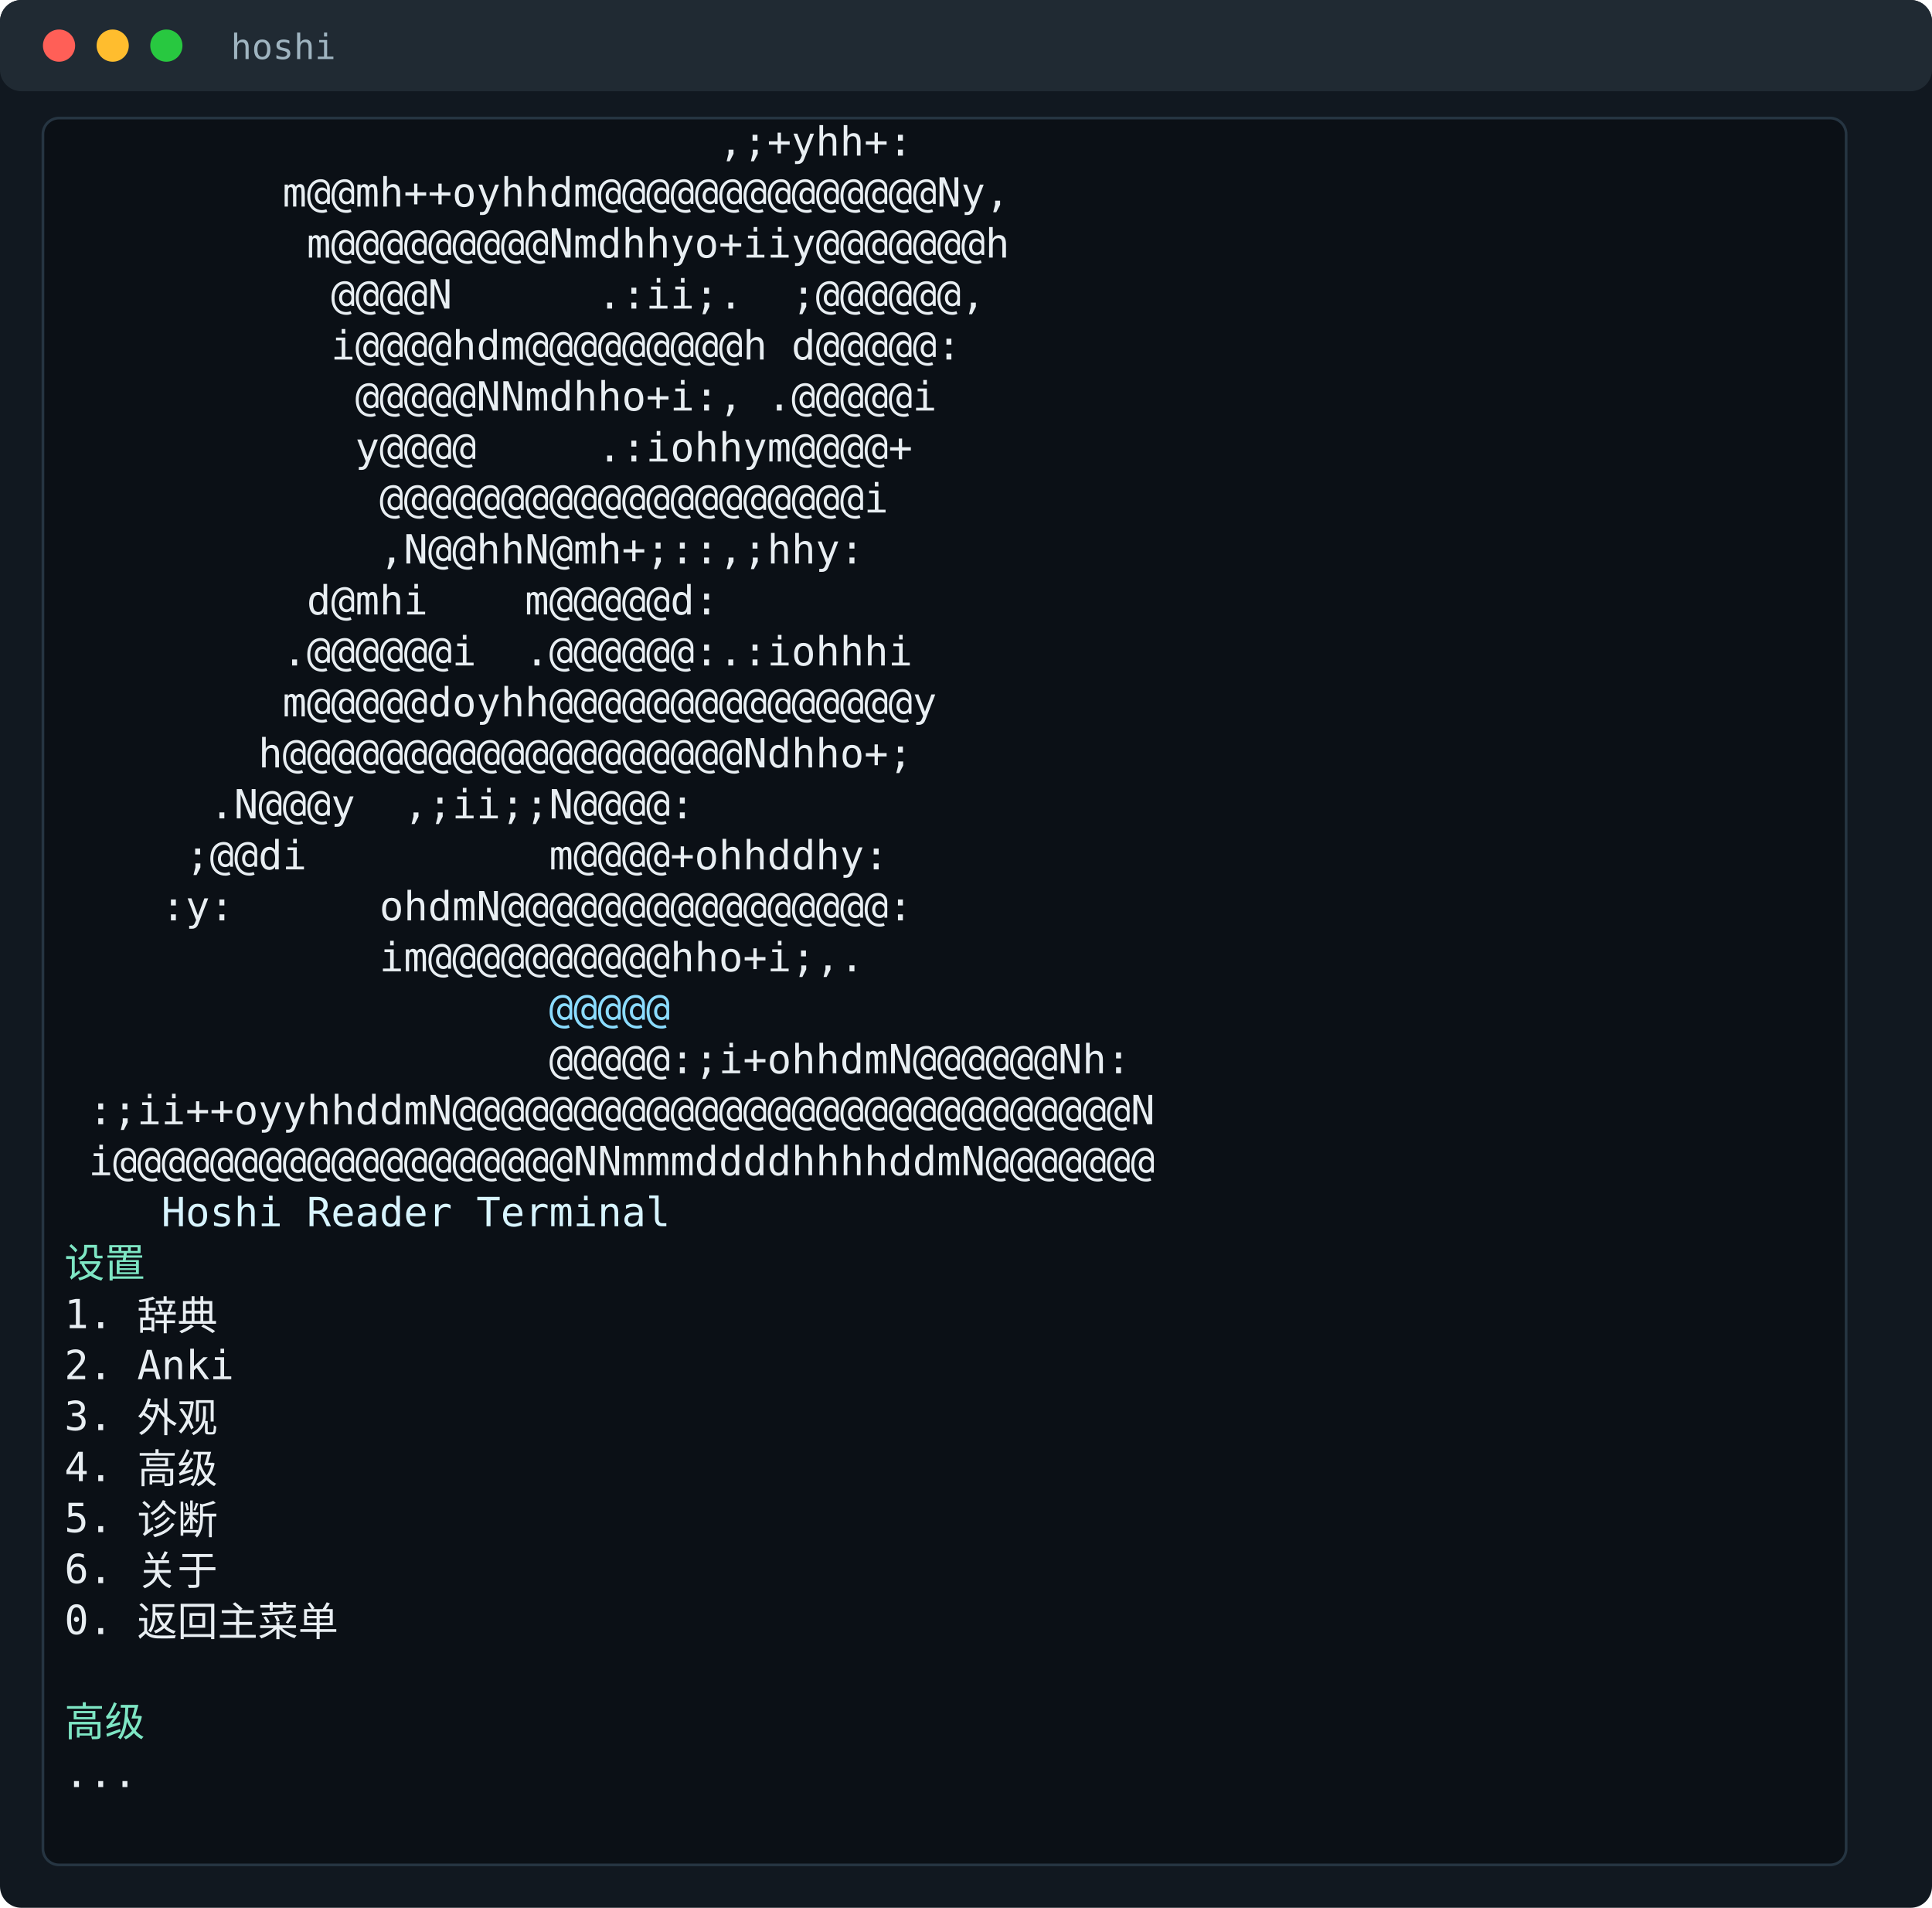
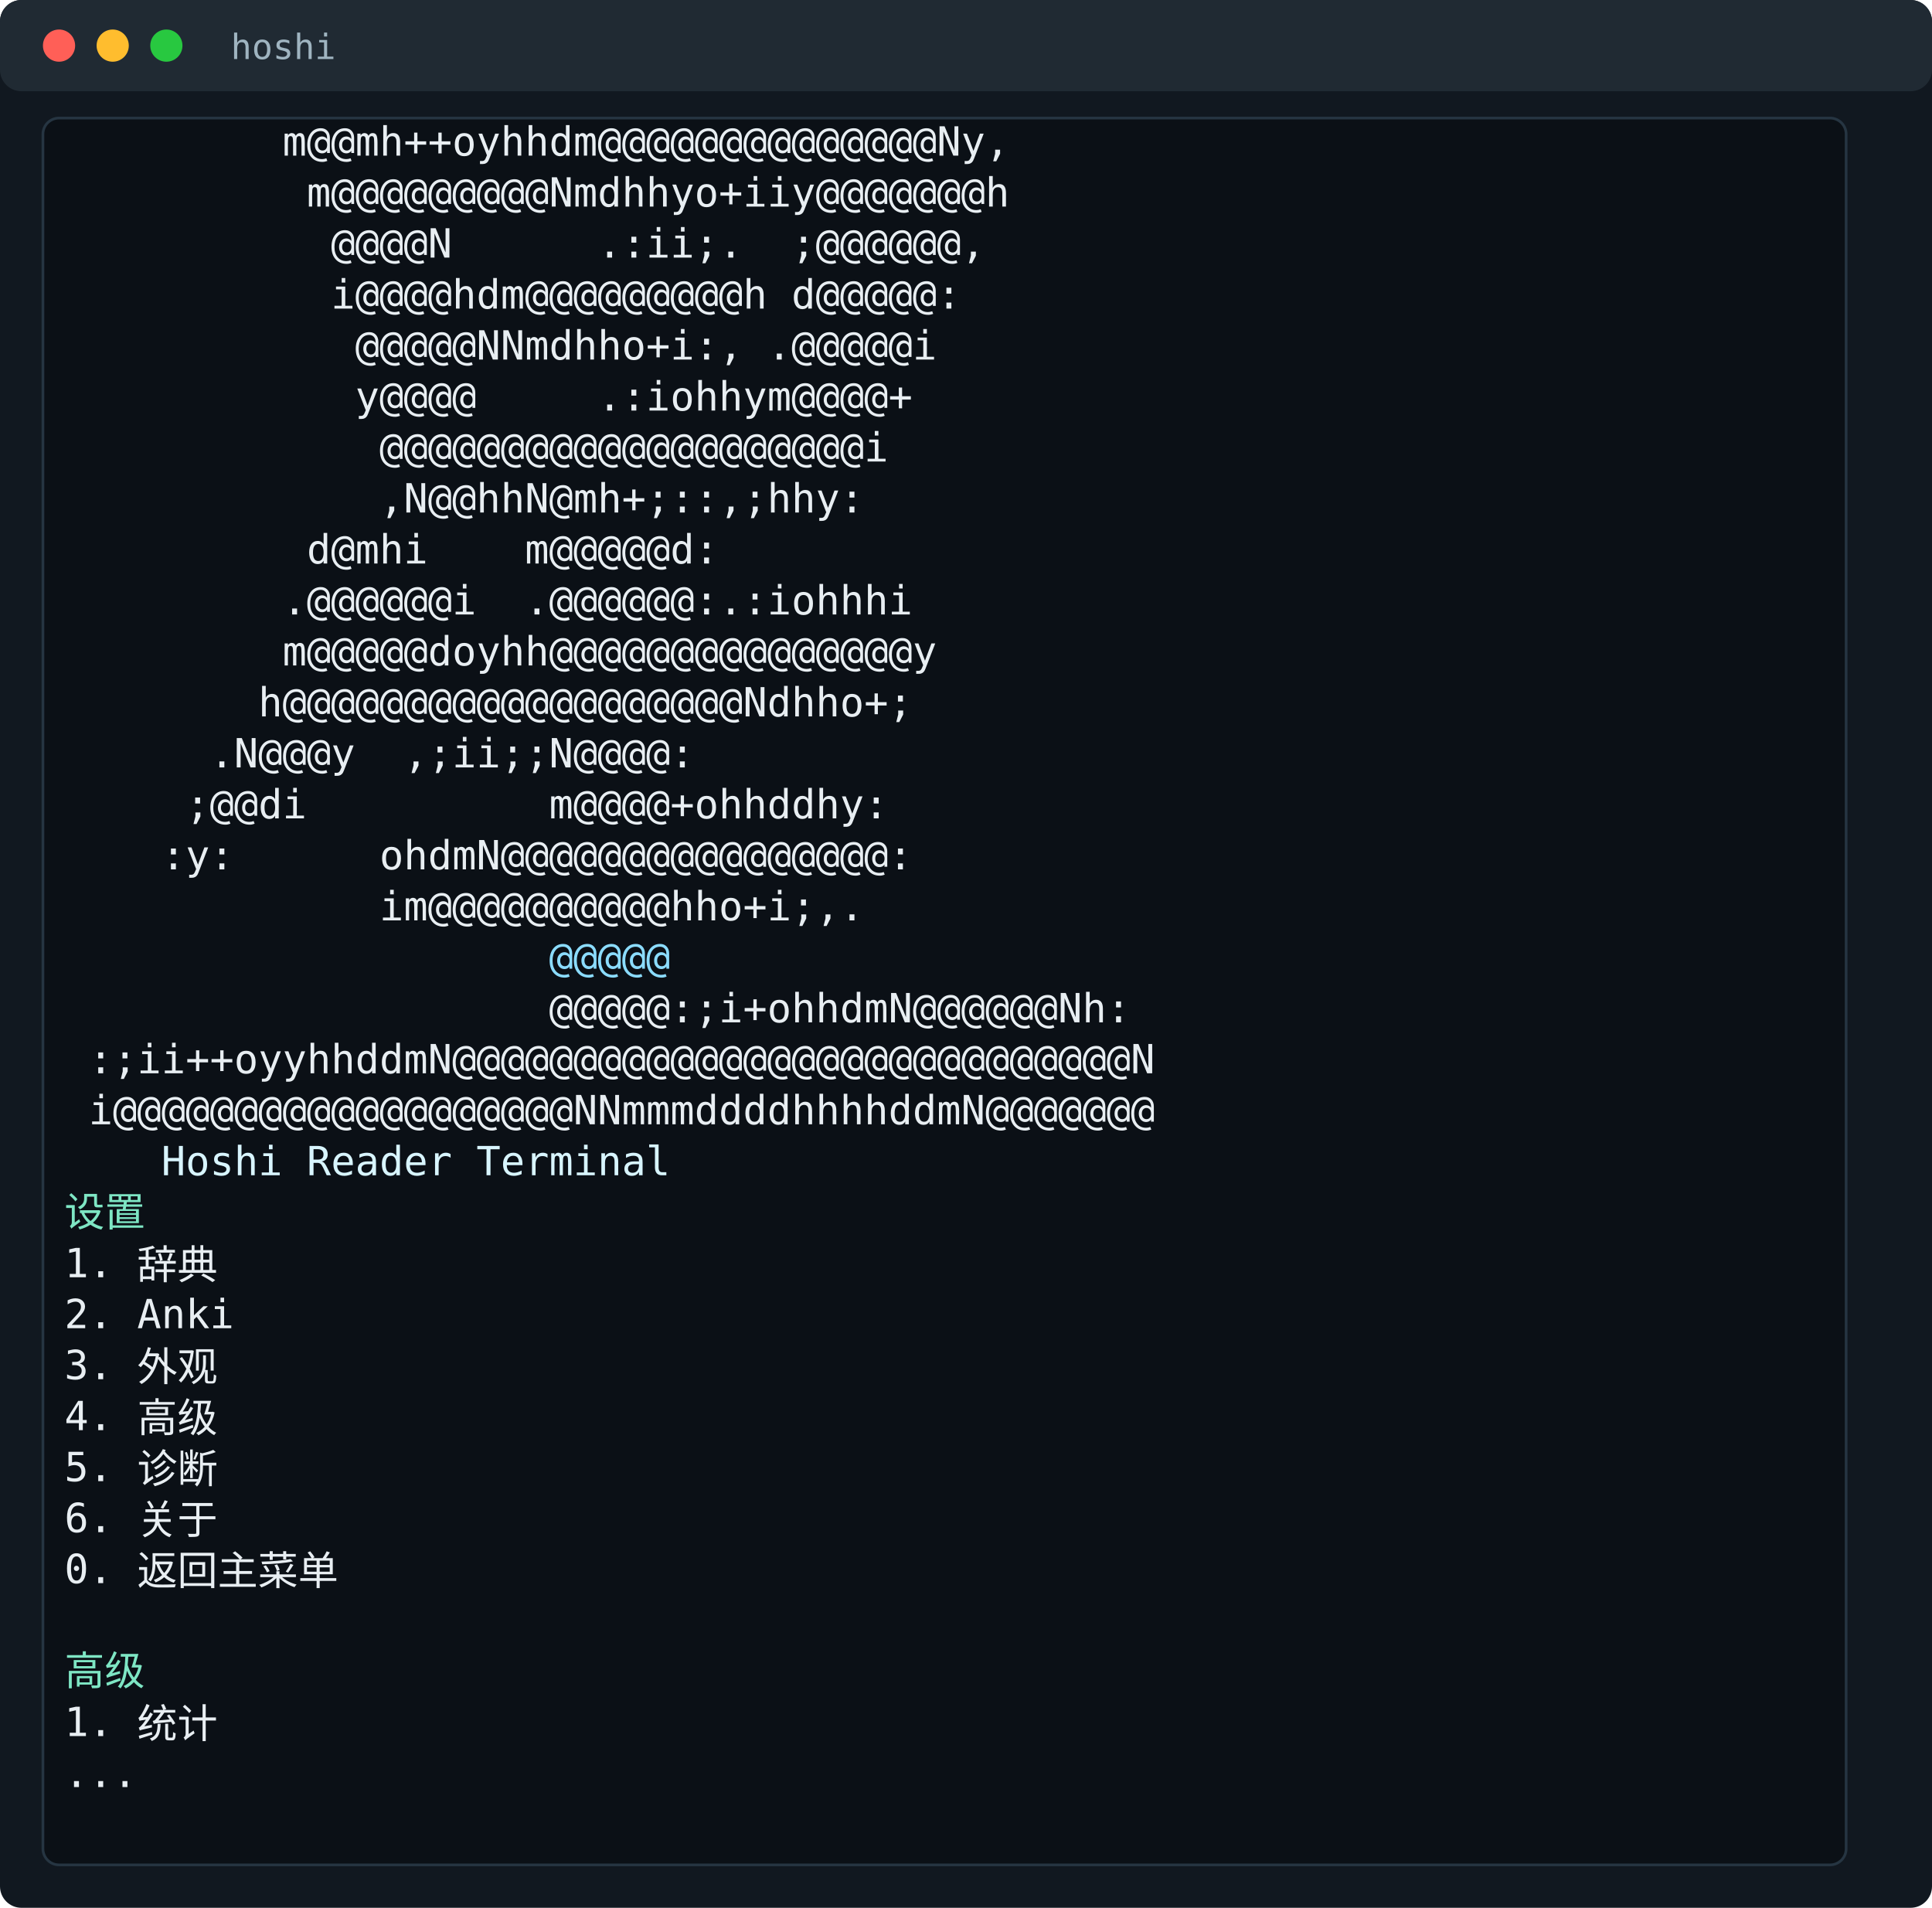
<svg xmlns="http://www.w3.org/2000/svg" width="720" height="711" viewBox="0 0 720 711" role="img" aria-label="Hoshi Reader Terminal screenshot">
  <rect width="720" height="711" rx="8" fill="#111820" />
  <rect x="0" y="0" width="720" height="34" rx="8" fill="#202a33" />
  <circle cx="22" cy="17" r="6" fill="#ff5f57" />
  <circle cx="42" cy="17" r="6" fill="#ffbd2e" />
  <circle cx="62" cy="17" r="6" fill="#28c840" />
  <text x="86" y="22" fill="#9fb4c0" font-family="SFMono-Regular, Menlo, Consolas, monospace" font-size="13">hoshi</text>
  <rect x="16" y="44" width="672" height="651" rx="6" fill="#0b1016" stroke="#263542" />
-   <text x="24" y="58" fill="#e8eef2" font-family="SFMono-Regular, Menlo, Consolas, monospace" font-size="15" xml:space="preserve">                           ,;+yhh+:</text>
-   <text x="24" y="77" fill="#e8eef2" font-family="SFMono-Regular, Menlo, Consolas, monospace" font-size="15" xml:space="preserve">         m@@mh++oyhhdm@@@@@@@@@@@@@@Ny,</text>
-   <text x="24" y="96" fill="#e8eef2" font-family="SFMono-Regular, Menlo, Consolas, monospace" font-size="15" xml:space="preserve">          m@@@@@@@@@Nmdhhyo+iiy@@@@@@@h</text>
-   <text x="24" y="115" fill="#e8eef2" font-family="SFMono-Regular, Menlo, Consolas, monospace" font-size="15" xml:space="preserve">           @@@@N      .:ii;.  ;@@@@@@,</text>
-   <text x="24" y="134" fill="#e8eef2" font-family="SFMono-Regular, Menlo, Consolas, monospace" font-size="15" xml:space="preserve">           i@@@@hdm@@@@@@@@@h d@@@@@:</text>
-   <text x="24" y="153" fill="#e8eef2" font-family="SFMono-Regular, Menlo, Consolas, monospace" font-size="15" xml:space="preserve">            @@@@@NNmdhho+i:, .@@@@@i</text>
-   <text x="24" y="172" fill="#e8eef2" font-family="SFMono-Regular, Menlo, Consolas, monospace" font-size="15" xml:space="preserve">            y@@@@     .:iohhym@@@@+</text>
-   <text x="24" y="191" fill="#e8eef2" font-family="SFMono-Regular, Menlo, Consolas, monospace" font-size="15" xml:space="preserve">             @@@@@@@@@@@@@@@@@@@@i</text>
-   <text x="24" y="210" fill="#e8eef2" font-family="SFMono-Regular, Menlo, Consolas, monospace" font-size="15" xml:space="preserve">             ,N@@hhN@mh+;::,;hhy:</text>
-   <text x="24" y="229" fill="#e8eef2" font-family="SFMono-Regular, Menlo, Consolas, monospace" font-size="15" xml:space="preserve">          d@mhi    m@@@@@d:</text>
-   <text x="24" y="248" fill="#e8eef2" font-family="SFMono-Regular, Menlo, Consolas, monospace" font-size="15" xml:space="preserve">         .@@@@@@i  .@@@@@@:.:iohhhi</text>
-   <text x="24" y="267" fill="#e8eef2" font-family="SFMono-Regular, Menlo, Consolas, monospace" font-size="15" xml:space="preserve">         m@@@@@doyhh@@@@@@@@@@@@@@@y</text>
-   <text x="24" y="286" fill="#e8eef2" font-family="SFMono-Regular, Menlo, Consolas, monospace" font-size="15" xml:space="preserve">        h@@@@@@@@@@@@@@@@@@@Ndhho+;</text>
-   <text x="24" y="305" fill="#e8eef2" font-family="SFMono-Regular, Menlo, Consolas, monospace" font-size="15" xml:space="preserve">      .N@@@y  ,;ii;;N@@@@:</text>
-   <text x="24" y="324" fill="#e8eef2" font-family="SFMono-Regular, Menlo, Consolas, monospace" font-size="15" xml:space="preserve">     ;@@di          m@@@@+ohhddhy:</text>
-   <text x="24" y="343" fill="#e8eef2" font-family="SFMono-Regular, Menlo, Consolas, monospace" font-size="15" xml:space="preserve">    :y:      ohdmN@@@@@@@@@@@@@@@@:</text>
-   <text x="24" y="362" fill="#e8eef2" font-family="SFMono-Regular, Menlo, Consolas, monospace" font-size="15" xml:space="preserve">             im@@@@@@@@@@hho+i;,.</text>
-   <text x="24" y="381" fill="#8bdcff" font-family="SFMono-Regular, Menlo, Consolas, monospace" font-size="15" xml:space="preserve">                    @@@@@</text>
-   <text x="24" y="400" fill="#e8eef2" font-family="SFMono-Regular, Menlo, Consolas, monospace" font-size="15" xml:space="preserve">                    @@@@@:;i+ohhdmN@@@@@@Nh:</text>
-   <text x="24" y="419" fill="#e8eef2" font-family="SFMono-Regular, Menlo, Consolas, monospace" font-size="15" xml:space="preserve"> :;ii++oyyhhddmN@@@@@@@@@@@@@@@@@@@@@@@@@@@@N</text>
-   <text x="24" y="438" fill="#e8eef2" font-family="SFMono-Regular, Menlo, Consolas, monospace" font-size="15" xml:space="preserve"> i@@@@@@@@@@@@@@@@@@@NNmmmddddhhhhddmN@@@@@@@</text>
-   <text x="24" y="457" fill="#d8f5ff" font-family="SFMono-Regular, Menlo, Consolas, monospace" font-size="15" xml:space="preserve">    Hoshi Reader Terminal</text>
-   <text x="24" y="476" fill="#7ee6c4" font-family="SFMono-Regular, Menlo, Consolas, monospace" font-size="15" xml:space="preserve">设置</text>
-   <text x="24" y="495" fill="#e8eef2" font-family="SFMono-Regular, Menlo, Consolas, monospace" font-size="15" xml:space="preserve">1. 辞典</text>
-   <text x="24" y="514" fill="#e8eef2" font-family="SFMono-Regular, Menlo, Consolas, monospace" font-size="15" xml:space="preserve">2. Anki</text>
-   <text x="24" y="533" fill="#e8eef2" font-family="SFMono-Regular, Menlo, Consolas, monospace" font-size="15" xml:space="preserve">3. 外观</text>
-   <text x="24" y="552" fill="#e8eef2" font-family="SFMono-Regular, Menlo, Consolas, monospace" font-size="15" xml:space="preserve">4. 高级</text>
-   <text x="24" y="571" fill="#e8eef2" font-family="SFMono-Regular, Menlo, Consolas, monospace" font-size="15" xml:space="preserve">5. 诊断</text>
-   <text x="24" y="590" fill="#e8eef2" font-family="SFMono-Regular, Menlo, Consolas, monospace" font-size="15" xml:space="preserve">6. 关于</text>
-   <text x="24" y="609" fill="#e8eef2" font-family="SFMono-Regular, Menlo, Consolas, monospace" font-size="15" xml:space="preserve">0. 返回主菜单</text>
-   <text x="24" y="628" fill="#e8eef2" font-family="SFMono-Regular, Menlo, Consolas, monospace" font-size="15" xml:space="preserve" />
-   <text x="24" y="647" fill="#7ee6c4" font-family="SFMono-Regular, Menlo, Consolas, monospace" font-size="15" xml:space="preserve">高级</text>
+   <text x="24" y="58" fill="#e8eef2" font-family="SFMono-Regular, Menlo, Consolas, monospace" font-size="15" xml:space="preserve">         m@@mh++oyhhdm@@@@@@@@@@@@@@Ny,</text>
+   <text x="24" y="77" fill="#e8eef2" font-family="SFMono-Regular, Menlo, Consolas, monospace" font-size="15" xml:space="preserve">          m@@@@@@@@@Nmdhhyo+iiy@@@@@@@h</text>
+   <text x="24" y="96" fill="#e8eef2" font-family="SFMono-Regular, Menlo, Consolas, monospace" font-size="15" xml:space="preserve">           @@@@N      .:ii;.  ;@@@@@@,</text>
+   <text x="24" y="115" fill="#e8eef2" font-family="SFMono-Regular, Menlo, Consolas, monospace" font-size="15" xml:space="preserve">           i@@@@hdm@@@@@@@@@h d@@@@@:</text>
+   <text x="24" y="134" fill="#e8eef2" font-family="SFMono-Regular, Menlo, Consolas, monospace" font-size="15" xml:space="preserve">            @@@@@NNmdhho+i:, .@@@@@i</text>
+   <text x="24" y="153" fill="#e8eef2" font-family="SFMono-Regular, Menlo, Consolas, monospace" font-size="15" xml:space="preserve">            y@@@@     .:iohhym@@@@+</text>
+   <text x="24" y="172" fill="#e8eef2" font-family="SFMono-Regular, Menlo, Consolas, monospace" font-size="15" xml:space="preserve">             @@@@@@@@@@@@@@@@@@@@i</text>
+   <text x="24" y="191" fill="#e8eef2" font-family="SFMono-Regular, Menlo, Consolas, monospace" font-size="15" xml:space="preserve">             ,N@@hhN@mh+;::,;hhy:</text>
+   <text x="24" y="210" fill="#e8eef2" font-family="SFMono-Regular, Menlo, Consolas, monospace" font-size="15" xml:space="preserve">          d@mhi    m@@@@@d:</text>
+   <text x="24" y="229" fill="#e8eef2" font-family="SFMono-Regular, Menlo, Consolas, monospace" font-size="15" xml:space="preserve">         .@@@@@@i  .@@@@@@:.:iohhhi</text>
+   <text x="24" y="248" fill="#e8eef2" font-family="SFMono-Regular, Menlo, Consolas, monospace" font-size="15" xml:space="preserve">         m@@@@@doyhh@@@@@@@@@@@@@@@y</text>
+   <text x="24" y="267" fill="#e8eef2" font-family="SFMono-Regular, Menlo, Consolas, monospace" font-size="15" xml:space="preserve">        h@@@@@@@@@@@@@@@@@@@Ndhho+;</text>
+   <text x="24" y="286" fill="#e8eef2" font-family="SFMono-Regular, Menlo, Consolas, monospace" font-size="15" xml:space="preserve">      .N@@@y  ,;ii;;N@@@@:</text>
+   <text x="24" y="305" fill="#e8eef2" font-family="SFMono-Regular, Menlo, Consolas, monospace" font-size="15" xml:space="preserve">     ;@@di          m@@@@+ohhddhy:</text>
+   <text x="24" y="324" fill="#e8eef2" font-family="SFMono-Regular, Menlo, Consolas, monospace" font-size="15" xml:space="preserve">    :y:      ohdmN@@@@@@@@@@@@@@@@:</text>
+   <text x="24" y="343" fill="#e8eef2" font-family="SFMono-Regular, Menlo, Consolas, monospace" font-size="15" xml:space="preserve">             im@@@@@@@@@@hho+i;,.</text>
+   <text x="24" y="362" fill="#8bdcff" font-family="SFMono-Regular, Menlo, Consolas, monospace" font-size="15" xml:space="preserve">                    @@@@@</text>
+   <text x="24" y="381" fill="#e8eef2" font-family="SFMono-Regular, Menlo, Consolas, monospace" font-size="15" xml:space="preserve">                    @@@@@:;i+ohhdmN@@@@@@Nh:</text>
+   <text x="24" y="400" fill="#e8eef2" font-family="SFMono-Regular, Menlo, Consolas, monospace" font-size="15" xml:space="preserve"> :;ii++oyyhhddmN@@@@@@@@@@@@@@@@@@@@@@@@@@@@N</text>
+   <text x="24" y="419" fill="#e8eef2" font-family="SFMono-Regular, Menlo, Consolas, monospace" font-size="15" xml:space="preserve"> i@@@@@@@@@@@@@@@@@@@NNmmmddddhhhhddmN@@@@@@@</text>
+   <text x="24" y="438" fill="#d8f5ff" font-family="SFMono-Regular, Menlo, Consolas, monospace" font-size="15" xml:space="preserve">    Hoshi Reader Terminal</text>
+   <text x="24" y="457" fill="#7ee6c4" font-family="SFMono-Regular, Menlo, Consolas, monospace" font-size="15" xml:space="preserve">设置</text>
+   <text x="24" y="476" fill="#e8eef2" font-family="SFMono-Regular, Menlo, Consolas, monospace" font-size="15" xml:space="preserve">1. 辞典</text>
+   <text x="24" y="495" fill="#e8eef2" font-family="SFMono-Regular, Menlo, Consolas, monospace" font-size="15" xml:space="preserve">2. Anki</text>
+   <text x="24" y="514" fill="#e8eef2" font-family="SFMono-Regular, Menlo, Consolas, monospace" font-size="15" xml:space="preserve">3. 外观</text>
+   <text x="24" y="533" fill="#e8eef2" font-family="SFMono-Regular, Menlo, Consolas, monospace" font-size="15" xml:space="preserve">4. 高级</text>
+   <text x="24" y="552" fill="#e8eef2" font-family="SFMono-Regular, Menlo, Consolas, monospace" font-size="15" xml:space="preserve">5. 诊断</text>
+   <text x="24" y="571" fill="#e8eef2" font-family="SFMono-Regular, Menlo, Consolas, monospace" font-size="15" xml:space="preserve">6. 关于</text>
+   <text x="24" y="590" fill="#e8eef2" font-family="SFMono-Regular, Menlo, Consolas, monospace" font-size="15" xml:space="preserve">0. 返回主菜单</text>
+   <text x="24" y="609" fill="#e8eef2" font-family="SFMono-Regular, Menlo, Consolas, monospace" font-size="15" xml:space="preserve" />
+   <text x="24" y="628" fill="#7ee6c4" font-family="SFMono-Regular, Menlo, Consolas, monospace" font-size="15" xml:space="preserve">高级</text>
+   <text x="24" y="647" fill="#e8eef2" font-family="SFMono-Regular, Menlo, Consolas, monospace" font-size="15" xml:space="preserve">1. 统计</text>
  <text x="24" y="666" fill="#e8eef2" font-family="SFMono-Regular, Menlo, Consolas, monospace" font-size="15" xml:space="preserve">...</text>
</svg>
